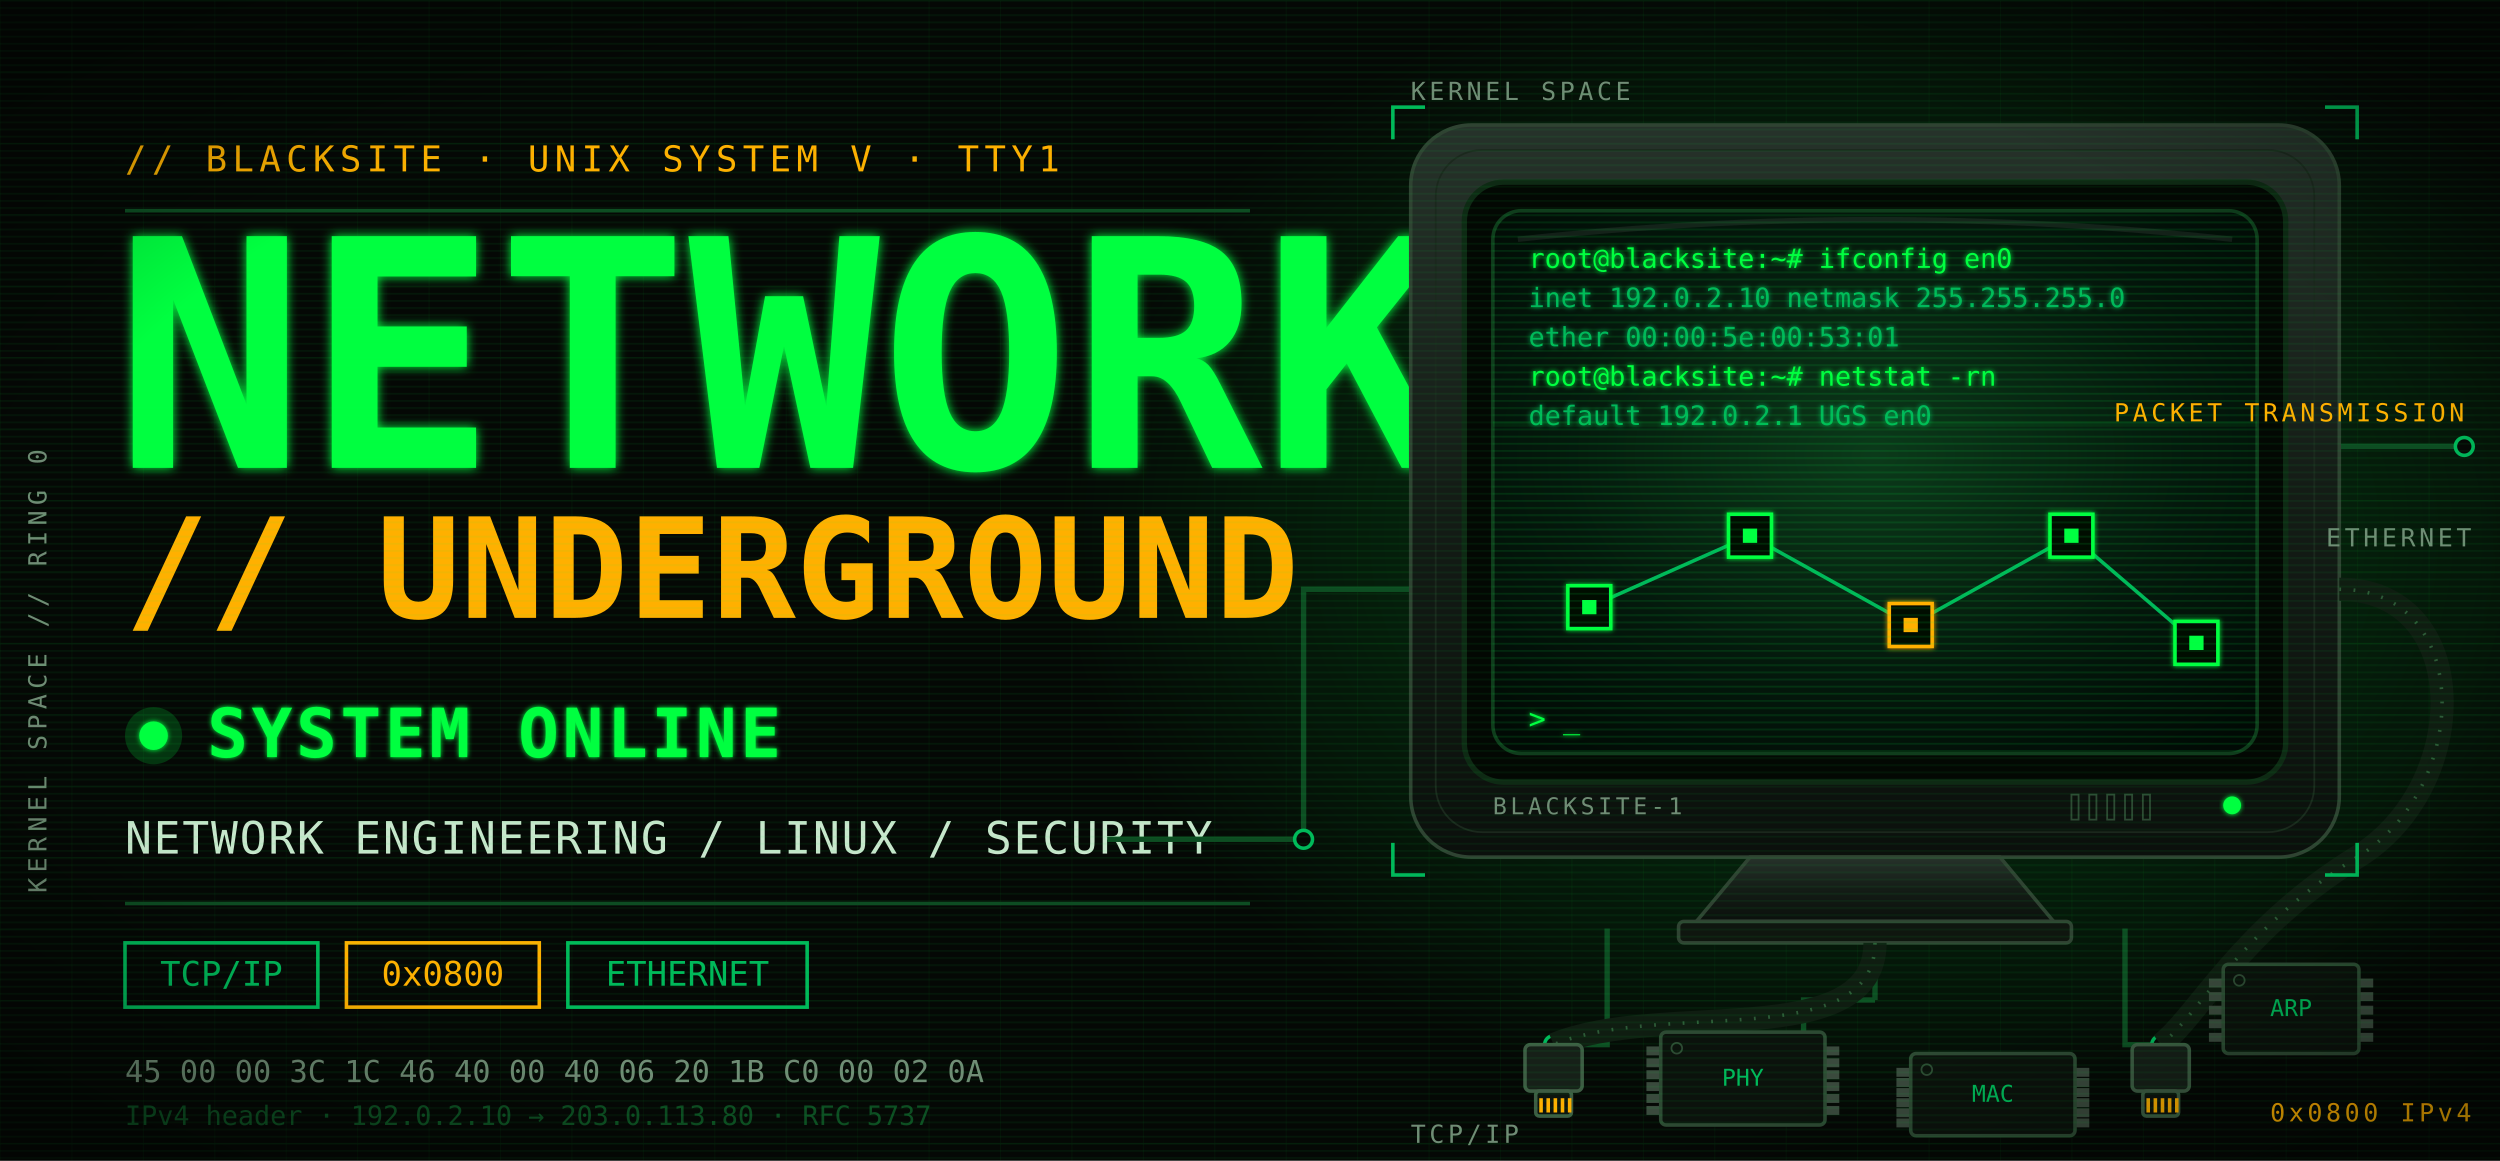
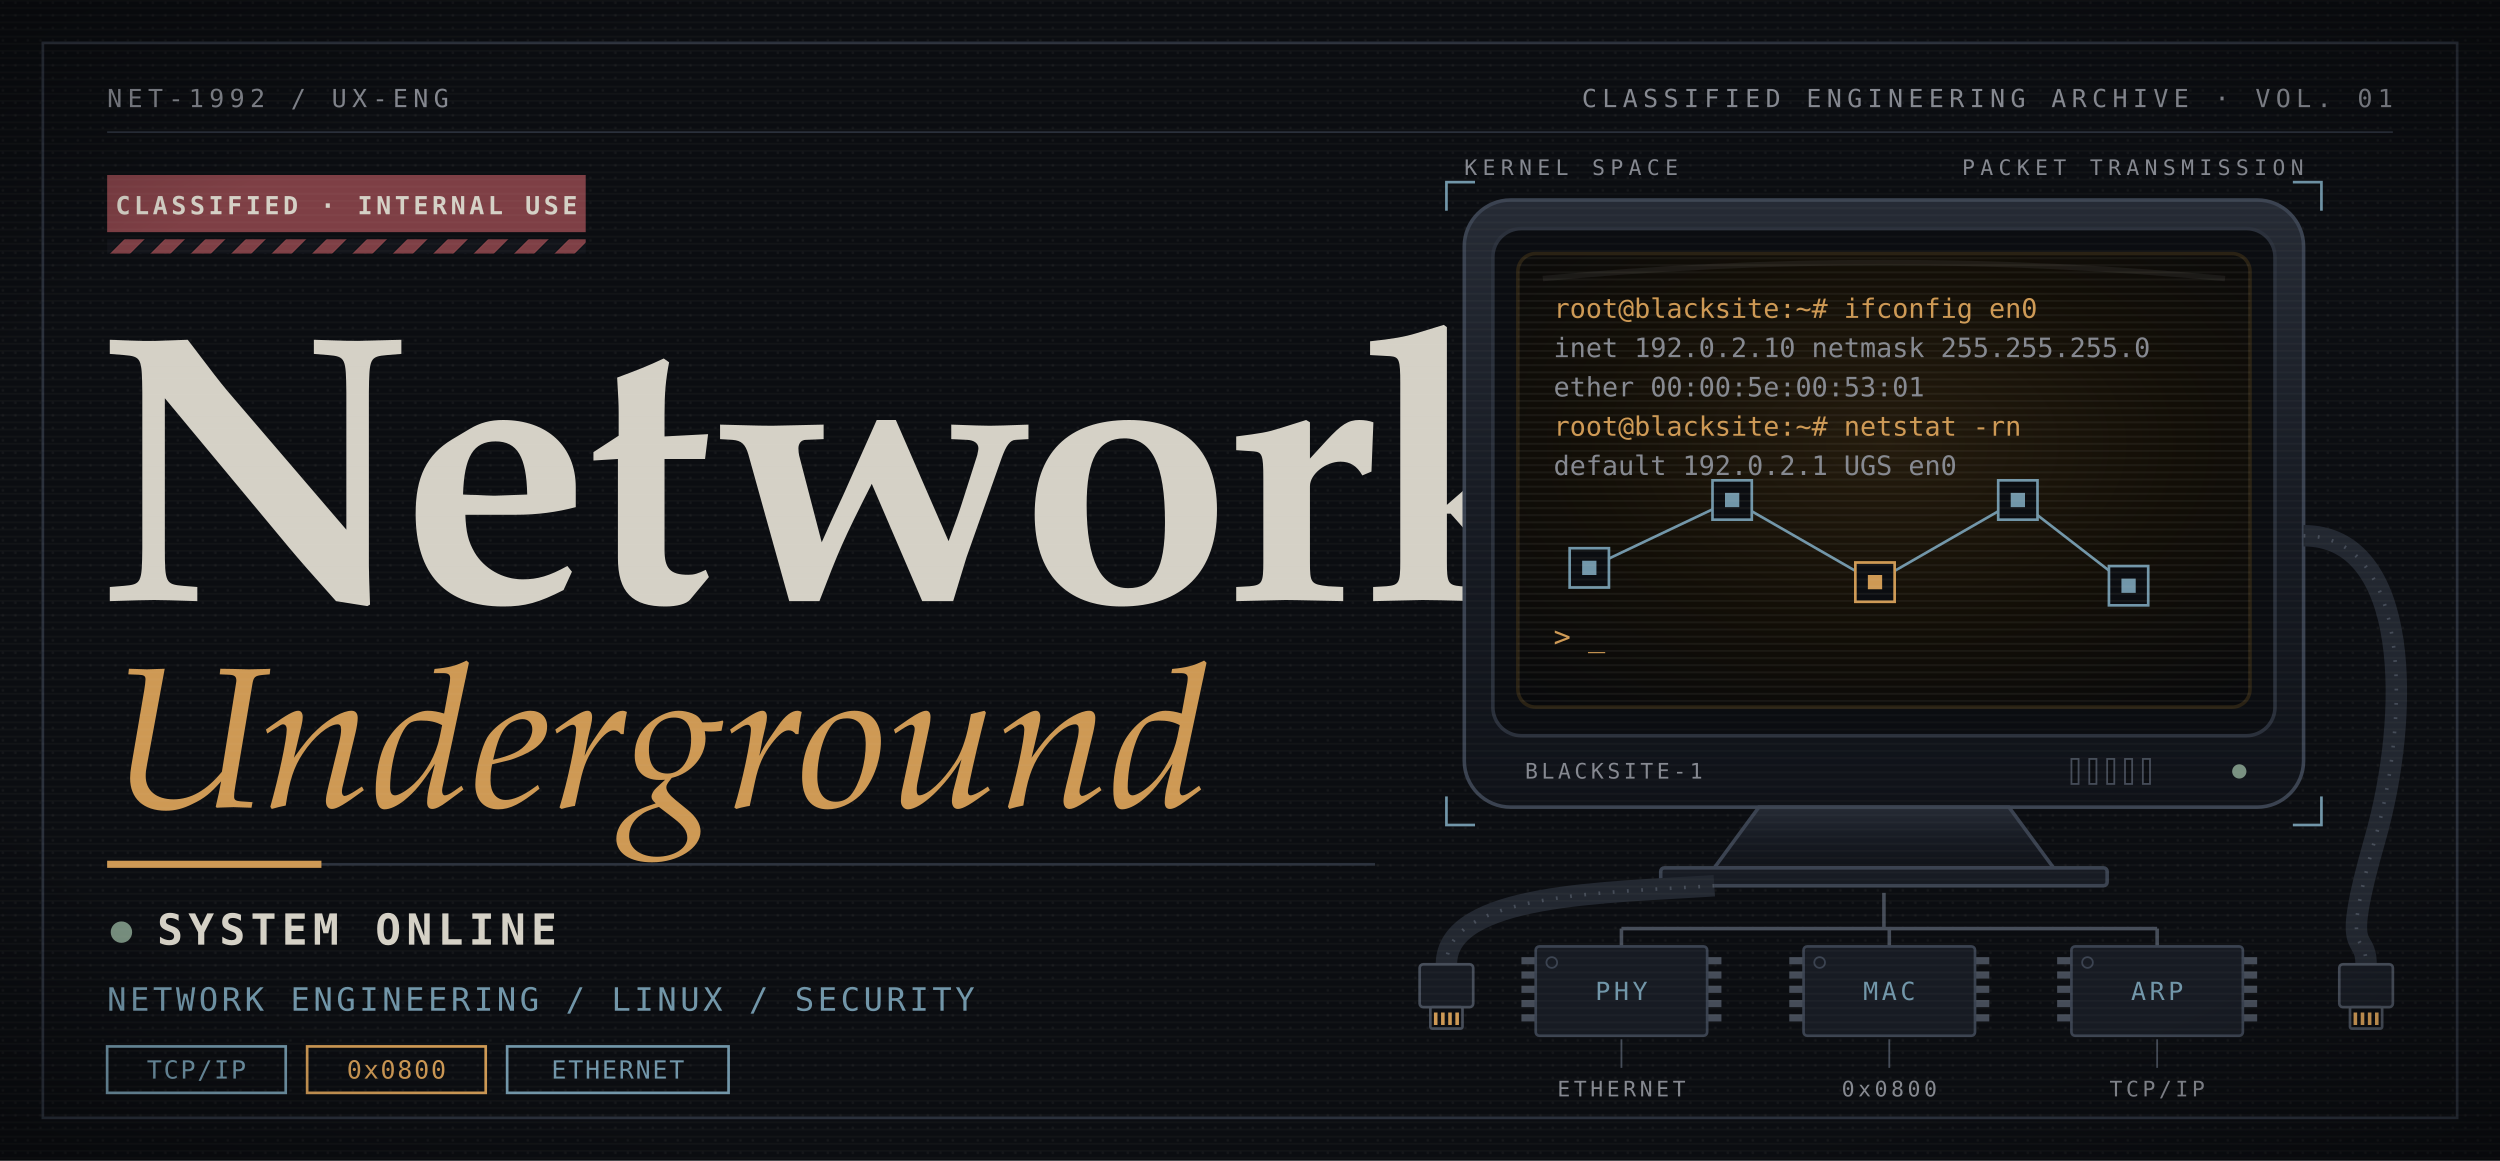
- <svg xmlns="http://www.w3.org/2000/svg" width="1400" height="650" viewBox="0 0 1400 650" role="img" aria-label="BLACKSITE, the underground network: system online. Network engineering, Linux, security. Illustration of a vintage CRT terminal with network cables and chips.">
+ <svg xmlns="http://www.w3.org/2000/svg" width="1400" height="650" viewBox="0 0 1400 650" role="img" aria-label="Network // Underground. Classified engineering archive, system online. Network engineering, Linux, security. Line illustration of a vintage amber-phosphor terminal with network cables and chips.">
  <style>
text{font-family:"IBM Plex Mono","JetBrains Mono",Menlo,Consolas,"DejaVu Sans Mono","Courier New",monospace;white-space:pre}
- .g{fill:#00FF41}.s{fill:#00B85A}.a{fill:#FFB000}.m{fill:#708C75}.w{fill:#C8E6CC}.d{fill:#0d4d22}.r{fill:#FF4545}
- .b{font-weight:700}
+ .ser{font-family:"Iowan Old Style","Palatino Linotype",Palatino,Georgia,"Times New Roman","DejaVu Serif",serif}
+ .t{fill:#D5D1C6}.a{fill:#CE9954}.s{fill:#7196A9}.m{fill:#858890}.d{fill:#454C58}.gr{fill:#799181}
+ .b{font-weight:700}.i{font-style:italic}
</style>
  <defs>
-     <filter id="glow" x="-20%" y="-40%" width="140%" height="180%">
-       <feGaussianBlur stdDeviation="3" result="b" />
-       <feMerge>
-         <feMergeNode in="b" />
-         <feMergeNode in="SourceGraphic" />
-       </feMerge>
-     </filter>
-     <filter id="glowS" x="-20%" y="-40%" width="140%" height="180%">
-       <feGaussianBlur stdDeviation="1.4" result="b" />
-       <feMerge>
-         <feMergeNode in="b" />
-         <feMergeNode in="SourceGraphic" />
-       </feMerge>
-     </filter>
    <pattern id="sl" width="4" height="4" patternUnits="userSpaceOnUse">
-       <rect width="4" height="1" fill="#00FF41" opacity=".055" />
+       <rect width="4" height="1" fill="#D5D1C6" opacity=".035" />
    </pattern>
-     <pattern id="grid" width="40" height="40" patternUnits="userSpaceOnUse">
-       <path d="M40 0H0V40" fill="none" stroke="#00FF41" stroke-opacity=".045" />
+     <pattern id="dots" width="7" height="7" patternUnits="userSpaceOnUse">
+       <circle cx="1.6" cy="1.6" r=".75" fill="#D5D1C6" opacity=".055" />
    </pattern>
-     <radialGradient id="vg" cx="50%" cy="50%" r="78%">
-       <stop offset="62%" stop-color="#000" stop-opacity="0" />
-       <stop offset="100%" stop-color="#000" stop-opacity=".6" />
+     <pattern id="haz" width="16" height="16" patternUnits="userSpaceOnUse" patternTransform="rotate(45)">
+       <rect width="8" height="16" fill="#7E3F45" />
+       <rect x="8" width="8" height="16" fill="#12141a" />
+     </pattern>
+     <radialGradient id="vg" cx="50%" cy="50%" r="80%">
+       <stop offset="65%" stop-color="#000" stop-opacity="0" />
+       <stop offset="100%" stop-color="#000" stop-opacity=".5" />
    </radialGradient>
-     <radialGradient id="scr" cx="50%" cy="45%" r="70%">
-       <stop offset="0" stop-color="#0b3a1a" />
-       <stop offset=".6" stop-color="#04180c" />
-       <stop offset="1" stop-color="#010a05" />
+     <radialGradient id="scr" cx="50%" cy="42%" r="75%">
+       <stop offset="0" stop-color="#241b0d" />
+       <stop offset=".55" stop-color="#120e07" />
+       <stop offset="1" stop-color="#08090b" />
    </radialGradient>
    <linearGradient id="metal" x1="0" y1="0" x2="0" y2="1">
-       <stop offset="0" stop-color="#26322a" />
-       <stop offset=".5" stop-color="#141c16" />
-       <stop offset="1" stop-color="#0b100c" />
+       <stop offset="0" stop-color="#262b35" />
+       <stop offset=".5" stop-color="#171b23" />
+       <stop offset="1" stop-color="#0f1218" />
    </linearGradient>
-     <radialGradient id="halo" cx="50%" cy="50%" r="50%">
-       <stop offset="0" stop-color="#00FF41" stop-opacity=".22" />
-       <stop offset="1" stop-color="#00FF41" stop-opacity="0" />
-     </radialGradient>
  </defs>
-   <rect width="1400" height="650" fill="#050805" />
-   <rect width="1400" height="650" fill="url(#grid)" />
-   <ellipse cx="1050" cy="300" rx="460" ry="330" fill="url(#halo)" />
-   <text x="70" y="96" font-size="20" class="a" text-anchor="start" letter-spacing="3">// BLACKSITE  ·  UNIX SYSTEM V  ·  TTY1</text>
-   <line x1="70" y1="118" x2="700" y2="118" stroke="#0d4d22" stroke-width="2" />
-   <text x="64" y="262" font-size="178" class="g b" text-anchor="start" textLength="650" lengthAdjust="spacingAndGlyphs" filter="url(#glow)">NETWORK</text>
-   <text x="70" y="346" font-size="78" class="a b" text-anchor="start" textLength="640" lengthAdjust="spacingAndGlyphs">// UNDERGROUND</text>
-   <circle cx="86" cy="412" r="16" fill="#00FF41" opacity=".18" />
-   <circle cx="86" cy="412" r="8" fill="#00FF41" filter="url(#glowS)" />
-   <text x="116" y="424" font-size="38" class="g b" text-anchor="start" letter-spacing="2" filter="url(#glowS)">SYSTEM ONLINE</text>
-   <text x="70" y="478" font-size="25" class="w" text-anchor="start" letter-spacing="1">NETWORK ENGINEERING / LINUX / SECURITY</text>
-   <line x1="70" y1="506" x2="700" y2="506" stroke="#0d4d22" stroke-width="2" />
-   <rect x="70" y="528" width="108" height="36" rx="0" fill="none" stroke="#00B85A" stroke-width="2" />
-   <text x="124.0" y="552" font-size="19" class="s" text-anchor="middle">TCP/IP</text>
-   <rect x="194" y="528" width="108" height="36" rx="0" fill="none" stroke="#FFB000" stroke-width="2" />
-   <text x="248.0" y="552" font-size="19" class="a" text-anchor="middle">0x0800</text>
-   <rect x="318" y="528" width="134" height="36" rx="0" fill="none" stroke="#00B85A" stroke-width="2" />
-   <text x="385.0" y="552" font-size="19" class="s" text-anchor="middle">ETHERNET</text>
-   <text x="70" y="606" font-size="17" class="m" text-anchor="start">45 00 00 3C 1C 46 40 00 40 06 20 1B C0 00 02 0A</text>
-   <text x="70" y="630" font-size="15" class="d" text-anchor="start">IPv4 header  ·  192.0.2.10 → 203.0.113.80  ·  RFC 5737</text>
-   <text x="26" y="500" font-size="14" class="m" text-anchor="start" transform="rotate(-90 26 500)" letter-spacing="3">KERNEL SPACE  //  RING 0</text>
-   <path d="M900 520V585H870" fill="none" stroke="#0d4d22" stroke-width="3" />
-   <path d="M1050 520V560" fill="none" stroke="#0d4d22" stroke-width="3" />
-   <path d="M1190 520V585H1210" fill="none" stroke="#0d4d22" stroke-width="3" />
-   <path d="M1050 560H1010V600" fill="none" stroke="#0d4d22" stroke-width="3" />
-   <path d="M790 330H730V470H620" fill="none" stroke="#0d4d22" stroke-width="3" />
-   <path d="M1310 250H1380" fill="none" stroke="#0d4d22" stroke-width="3" />
-   <circle cx="870" cy="585" r="5" fill="#050805" stroke="#00B85A" stroke-width="2" />
-   <circle cx="1010" cy="600" r="5" fill="#050805" stroke="#00B85A" stroke-width="2" />
-   <circle cx="1210" cy="585" r="5" fill="#050805" stroke="#00B85A" stroke-width="2" />
-   <circle cx="730" cy="470" r="5" fill="#050805" stroke="#00B85A" stroke-width="2" />
-   <circle cx="1380" cy="250" r="5" fill="#050805" stroke="#00B85A" stroke-width="2" />
-   <rect x="790" y="70" width="520" height="410" rx="34" fill="url(#metal)" stroke="#2f4332" stroke-width="2" />
-   <rect x="804" y="84" width="492" height="382" rx="26" fill="none" stroke="#1b281d" stroke-width="1" />
-   <rect x="820" y="102" width="460" height="336" rx="22" fill="#030803" stroke="#0e2a14" stroke-width="3" />
-   <rect x="836" y="118" width="428" height="304" rx="16" fill="url(#scr)" stroke="#0f3d1c" stroke-width="2" />
+   <rect width="1400" height="650" fill="#0B0D11" />
+   <rect width="1400" height="650" fill="url(#dots)" />
+   <rect x="24" y="24" width="1352" height="602" rx="0" fill="none" stroke="#2A303B" stroke-width="1.5" />
+   <text x="60" y="60" font-size="14" class="m" text-anchor="start" letter-spacing="3">NET-1992 / UX-ENG</text>
+   <text x="1340" y="60" font-size="14" class="m" text-anchor="end" letter-spacing="3">CLASSIFIED ENGINEERING ARCHIVE  ·  VOL. 01</text>
+   <line x1="60" y1="74" x2="1340" y2="74" stroke="#2A303B" stroke-width="1" />
+   <rect x="60" y="98" width="268" height="32" rx="0" fill="#7E3F45" />
+   <text x="194" y="120" font-size="14" class="t b" text-anchor="middle" letter-spacing="2">CLASSIFIED · INTERNAL USE</text>
+   <rect x="60" y="134" width="268" height="8" rx="0" fill="url(#haz)" />
+   <text x="54" y="336" font-size="214" class="t ser b" text-anchor="start" textLength="716" lengthAdjust="spacingAndGlyphs" letter-spacing="-4">Network</text>
+   <text x="62" y="452" font-size="112" class="a ser i" text-anchor="start" textLength="700" lengthAdjust="spacingAndGlyphs">Underground</text>
+   <line x1="60" y1="484" x2="770" y2="484" stroke="#2A303B" stroke-width="1.5" />
+   <rect x="60" y="482" width="120" height="4" rx="0" fill="#CE9954" />
+   <circle cx="68" cy="522" r="6" fill="#799181" />
+   <text x="88" y="529" font-size="24" class="t b" text-anchor="start" letter-spacing="3">SYSTEM ONLINE</text>
+   <text x="60" y="566" font-size="18" class="s" text-anchor="start" letter-spacing="2">NETWORK ENGINEERING / LINUX / SECURITY</text>
+   <rect x="60" y="586" width="100" height="26" rx="0" fill="none" stroke="#7196A9" stroke-width="1.5" />
+   <text x="110.0" y="604" font-size="14" class="s" text-anchor="middle" letter-spacing="1">TCP/IP</text>
+   <rect x="172" y="586" width="100" height="26" rx="0" fill="none" stroke="#CE9954" stroke-width="1.5" />
+   <text x="222.0" y="604" font-size="14" class="a" text-anchor="middle" letter-spacing="1">0x0800</text>
+   <rect x="284" y="586" width="124" height="26" rx="0" fill="none" stroke="#7196A9" stroke-width="1.5" />
+   <text x="346.0" y="604" font-size="14" class="s" text-anchor="middle" letter-spacing="1">ETHERNET</text>
+   <path d="M1055 500V520" fill="none" stroke="#454C58" stroke-width="2" />
+   <path d="M908 520H1208" fill="none" stroke="#454C58" stroke-width="2" />
+   <path d="M908 520V530" fill="none" stroke="#454C58" stroke-width="2" />
+   <path d="M1058 520V530" fill="none" stroke="#454C58" stroke-width="2" />
+   <path d="M1208 520V530" fill="none" stroke="#454C58" stroke-width="2" />
+   <rect x="820" y="112" width="470" height="340" rx="26" fill="url(#metal)" stroke="#3a4250" stroke-width="2" />
+   <rect x="836" y="128" width="438" height="284" rx="16" fill="#0B0D11" stroke="#2A303B" stroke-width="2" />
+   <rect x="850" y="142" width="410" height="254" rx="10" fill="url(#scr)" stroke="#2a2214" stroke-width="2" />
  <clipPath id="sc">
-     <rect x="836" y="118" width="428" height="304" rx="16" />
+     <rect x="850" y="142" width="410" height="254" rx="10" />
  </clipPath>
  <g clip-path="url(#sc)">
-     <text x="856" y="150" font-size="15" class="g" text-anchor="start" filter="url(#glowS)">root@blacksite:~# ifconfig en0</text>
-     <text x="856" y="172" font-size="15" class="s" text-anchor="start" filter="url(#glowS)">  inet 192.0.2.10 netmask 255.255.255.0</text>
-     <text x="856" y="194" font-size="15" class="s" text-anchor="start" filter="url(#glowS)">  ether 00:00:5e:00:53:01</text>
-     <text x="856" y="216" font-size="15" class="g" text-anchor="start" filter="url(#glowS)">root@blacksite:~# netstat -rn</text>
-     <text x="856" y="238" font-size="15" class="s" text-anchor="start" filter="url(#glowS)">  default   192.0.2.1   UGS   en0</text>
-     <line x1="890" y1="340" x2="980" y2="300" stroke="#00B85A" stroke-width="2" />
-     <line x1="980" y1="300" x2="1070" y2="350" stroke="#00B85A" stroke-width="2" />
-     <line x1="1070" y1="350" x2="1160" y2="300" stroke="#00B85A" stroke-width="2" />
-     <line x1="1160" y1="300" x2="1230" y2="360" stroke="#00B85A" stroke-width="2" />
-     <line x1="980" y1="300" x2="1070" y2="350" stroke="#00B85A" stroke-width="0" />
-     <rect x="878" y="328" width="24" height="24" rx="0" fill="#050805" stroke="#00FF41" stroke-width="2" filter="url(#glowS)" />
-     <rect x="886" y="336" width="8" height="8" fill="#00FF41" />
-     <rect x="968" y="288" width="24" height="24" rx="0" fill="#050805" stroke="#00FF41" stroke-width="2" filter="url(#glowS)" />
-     <rect x="976" y="296" width="8" height="8" fill="#00FF41" />
-     <rect x="1058" y="338" width="24" height="24" rx="0" fill="#050805" stroke="#FFB000" stroke-width="2" filter="url(#glowS)" />
-     <rect x="1066" y="346" width="8" height="8" fill="#FFB000" />
-     <rect x="1148" y="288" width="24" height="24" rx="0" fill="#050805" stroke="#00FF41" stroke-width="2" filter="url(#glowS)" />
-     <rect x="1156" y="296" width="8" height="8" fill="#00FF41" />
-     <rect x="1218" y="348" width="24" height="24" rx="0" fill="#050805" stroke="#00FF41" stroke-width="2" filter="url(#glowS)" />
-     <rect x="1226" y="356" width="8" height="8" fill="#00FF41" />
-     <text x="856" y="408" font-size="16" class="g" text-anchor="start" filter="url(#glowS)">&gt; _</text>
-     <rect width="428" height="3" x="836" y="236" fill="#00FF41" opacity=".07" />
-     <rect x="836" y="118" width="428" height="304" fill="url(#sl)" />
+     <text x="870" y="178" font-size="15" class="a" text-anchor="start">root@blacksite:~# ifconfig en0</text>
+     <text x="870" y="200" font-size="15" class="m" text-anchor="start">  inet 192.0.2.10  netmask 255.255.255.0</text>
+     <text x="870" y="222" font-size="15" class="m" text-anchor="start">  ether 00:00:5e:00:53:01</text>
+     <text x="870" y="244" font-size="15" class="a" text-anchor="start">root@blacksite:~# netstat -rn</text>
+     <text x="870" y="266" font-size="15" class="m" text-anchor="start">  default   192.0.2.1   UGS   en0</text>
+     <line x1="890" y1="318" x2="970" y2="280" stroke="#7196A9" stroke-width="1.5" />
+     <line x1="970" y1="280" x2="1050" y2="326" stroke="#7196A9" stroke-width="1.5" />
+     <line x1="1050" y1="326" x2="1130" y2="280" stroke="#7196A9" stroke-width="1.5" />
+     <line x1="1130" y1="280" x2="1192" y2="328" stroke="#7196A9" stroke-width="1.5" />
+     <rect x="879" y="307" width="22" height="22" rx="0" fill="#0B0D11" stroke="#7196A9" stroke-width="1.5" />
+     <rect x="886" y="314" width="8" height="8" rx="0" fill="#7196A9" />
+     <rect x="959" y="269" width="22" height="22" rx="0" fill="#0B0D11" stroke="#7196A9" stroke-width="1.5" />
+     <rect x="966" y="276" width="8" height="8" rx="0" fill="#7196A9" />
+     <rect x="1039" y="315" width="22" height="22" rx="0" fill="#0B0D11" stroke="#CE9954" stroke-width="1.5" />
+     <rect x="1046" y="322" width="8" height="8" rx="0" fill="#CE9954" />
+     <rect x="1119" y="269" width="22" height="22" rx="0" fill="#0B0D11" stroke="#7196A9" stroke-width="1.5" />
+     <rect x="1126" y="276" width="8" height="8" rx="0" fill="#7196A9" />
+     <rect x="1181" y="317" width="22" height="22" rx="0" fill="#0B0D11" stroke="#7196A9" stroke-width="1.5" />
+     <rect x="1188" y="324" width="8" height="8" rx="0" fill="#7196A9" />
+     <text x="870" y="362" font-size="16" class="a" text-anchor="start">&gt; _</text>
+     <rect x="850" y="142" width="410" height="254" fill="url(#sl)" />
  </g>
-   <path d="M850 134Q1050 112 1250 134" fill="none" stroke="#fff" stroke-opacity=".07" stroke-width="3" />
-   <text x="836" y="456" font-size="13" class="m" text-anchor="start" letter-spacing="2">BLACKSITE-1</text>
-   <circle cx="1250" cy="451" r="5" fill="#00FF41" filter="url(#glowS)" />
-   <rect x="1160" y="445" width="4" height="14" rx="0" fill="#0b100c" stroke="#2d4a33" stroke-width="1" />
-   <rect x="1170" y="445" width="4" height="14" rx="0" fill="#0b100c" stroke="#2d4a33" stroke-width="1" />
-   <rect x="1180" y="445" width="4" height="14" rx="0" fill="#0b100c" stroke="#2d4a33" stroke-width="1" />
-   <rect x="1190" y="445" width="4" height="14" rx="0" fill="#0b100c" stroke="#2d4a33" stroke-width="1" />
-   <rect x="1200" y="445" width="4" height="14" rx="0" fill="#0b100c" stroke="#2d4a33" stroke-width="1" />
-   <path d="M980 480h140l30 36h-200z" fill="url(#metal)" stroke="#2f4332" stroke-width="2" />
-   <rect x="940" y="516" width="220" height="12" rx="3" fill="#0f160f" stroke="#2f4332" stroke-width="2" />
-   <path d="M1310 330C1385 330 1385 440 1320 480S1230 570 1210 585" fill="none" stroke="#0f1d11" stroke-width="13" />
-   <path d="M1310 330C1385 330 1385 440 1320 480S1230 570 1210 585" fill="none" stroke="#2d5a37" stroke-width="2" stroke-dasharray="1 7" />
-   <path d="M1050 528C1050 590 930 560 870 585" fill="none" stroke="#0f1d11" stroke-width="13" />
-   <path d="M1050 528C1050 590 930 560 870 585" fill="none" stroke="#2d5a37" stroke-width="2" stroke-dasharray="1 7" />
-   <rect x="1194" y="585" width="32" height="26" rx="3" fill="#162018" stroke="#3d5c43" stroke-width="2" />
-   <rect x="1200" y="611" width="20" height="14" rx="2" fill="#0d150e" stroke="#3d5c43" stroke-width="2" />
-   <rect x="1202" y="615" width="2" height="8" rx="0" fill="#FFB000" />
-   <rect x="1206" y="615" width="2" height="8" rx="0" fill="#FFB000" />
-   <rect x="1210" y="615" width="2" height="8" rx="0" fill="#FFB000" />
-   <rect x="1214" y="615" width="2" height="8" rx="0" fill="#FFB000" />
-   <rect x="1218" y="615" width="2" height="8" rx="0" fill="#FFB000" />
-   <rect x="854" y="585" width="32" height="26" rx="3" fill="#162018" stroke="#3d5c43" stroke-width="2" />
-   <rect x="860" y="611" width="20" height="14" rx="2" fill="#0d150e" stroke="#3d5c43" stroke-width="2" />
-   <rect x="862" y="615" width="2" height="8" rx="0" fill="#FFB000" />
-   <rect x="866" y="615" width="2" height="8" rx="0" fill="#FFB000" />
-   <rect x="870" y="615" width="2" height="8" rx="0" fill="#FFB000" />
-   <rect x="874" y="615" width="2" height="8" rx="0" fill="#FFB000" />
-   <rect x="878" y="615" width="2" height="8" rx="0" fill="#FFB000" />
-   <rect x="922" y="586.0" width="10" height="5" rx="0" fill="#3a4a3d" />
-   <rect x="1020" y="586.0" width="10" height="5" rx="0" fill="#3a4a3d" />
-   <rect x="922" y="592.667" width="10" height="5" rx="0" fill="#3a4a3d" />
-   <rect x="1020" y="592.667" width="10" height="5" rx="0" fill="#3a4a3d" />
-   <rect x="922" y="599.333" width="10" height="5" rx="0" fill="#3a4a3d" />
-   <rect x="1020" y="599.333" width="10" height="5" rx="0" fill="#3a4a3d" />
-   <rect x="922" y="606.0" width="10" height="5" rx="0" fill="#3a4a3d" />
-   <rect x="1020" y="606.0" width="10" height="5" rx="0" fill="#3a4a3d" />
-   <rect x="922" y="612.667" width="10" height="5" rx="0" fill="#3a4a3d" />
-   <rect x="1020" y="612.667" width="10" height="5" rx="0" fill="#3a4a3d" />
-   <rect x="922" y="619.333" width="10" height="5" rx="0" fill="#3a4a3d" />
-   <rect x="1020" y="619.333" width="10" height="5" rx="0" fill="#3a4a3d" />
-   <rect x="930" y="578" width="92" height="52" rx="3" fill="#0b120c" stroke="#2d4a33" stroke-width="2" />
-   <circle cx="939" cy="587" r="3" fill="none" stroke="#2d4a33" />
-   <text x="976.0" y="608.0" font-size="13" class="s" text-anchor="middle">PHY</text>
-   <rect x="1062" y="598.0" width="10" height="5" rx="0" fill="#3a4a3d" />
-   <rect x="1160" y="598.0" width="10" height="5" rx="0" fill="#3a4a3d" />
-   <rect x="1062" y="603.667" width="10" height="5" rx="0" fill="#3a4a3d" />
-   <rect x="1160" y="603.667" width="10" height="5" rx="0" fill="#3a4a3d" />
-   <rect x="1062" y="609.333" width="10" height="5" rx="0" fill="#3a4a3d" />
-   <rect x="1160" y="609.333" width="10" height="5" rx="0" fill="#3a4a3d" />
-   <rect x="1062" y="615.0" width="10" height="5" rx="0" fill="#3a4a3d" />
-   <rect x="1160" y="615.0" width="10" height="5" rx="0" fill="#3a4a3d" />
-   <rect x="1062" y="620.667" width="10" height="5" rx="0" fill="#3a4a3d" />
-   <rect x="1160" y="620.667" width="10" height="5" rx="0" fill="#3a4a3d" />
-   <rect x="1062" y="626.333" width="10" height="5" rx="0" fill="#3a4a3d" />
-   <rect x="1160" y="626.333" width="10" height="5" rx="0" fill="#3a4a3d" />
-   <rect x="1070" y="590" width="92" height="46" rx="3" fill="#0b120c" stroke="#2d4a33" stroke-width="2" />
-   <circle cx="1079" cy="599" r="3" fill="none" stroke="#2d4a33" />
-   <text x="1116.0" y="617.0" font-size="13" class="s" text-anchor="middle">MAC</text>
-   <rect x="1237" y="548.0" width="10" height="5" rx="0" fill="#3a4a3d" />
-   <rect x="1319" y="548.0" width="10" height="5" rx="0" fill="#3a4a3d" />
-   <rect x="1237" y="555.6" width="10" height="5" rx="0" fill="#3a4a3d" />
-   <rect x="1319" y="555.6" width="10" height="5" rx="0" fill="#3a4a3d" />
-   <rect x="1237" y="563.2" width="10" height="5" rx="0" fill="#3a4a3d" />
-   <rect x="1319" y="563.2" width="10" height="5" rx="0" fill="#3a4a3d" />
-   <rect x="1237" y="570.8" width="10" height="5" rx="0" fill="#3a4a3d" />
-   <rect x="1319" y="570.8" width="10" height="5" rx="0" fill="#3a4a3d" />
-   <rect x="1237" y="578.4" width="10" height="5" rx="0" fill="#3a4a3d" />
-   <rect x="1319" y="578.4" width="10" height="5" rx="0" fill="#3a4a3d" />
-   <rect x="1245" y="540" width="76" height="50" rx="3" fill="#0b120c" stroke="#2d4a33" stroke-width="2" />
-   <circle cx="1254" cy="549" r="3" fill="none" stroke="#2d4a33" />
-   <text x="1283.0" y="569.0" font-size="13" class="s" text-anchor="middle">ARP</text>
-   <text x="1380" y="236" font-size="14" class="a" text-anchor="end" letter-spacing="2">PACKET TRANSMISSION</text>
-   <text x="1384" y="306" font-size="14" class="m" text-anchor="end" letter-spacing="2">ETHERNET</text>
-   <text x="1384" y="628" font-size="14" class="a" text-anchor="end" letter-spacing="2">0x0800  IPv4</text>
-   <text x="790" y="640" font-size="14" class="m" text-anchor="start" letter-spacing="2">TCP/IP</text>
-   <text x="790" y="56" font-size="14" class="m" text-anchor="start" letter-spacing="2">KERNEL SPACE</text>
-   <path d="M780 78V60H798 M1302 60H1320V78 M780 472V490H798 M1302 490H1320V472" fill="none" stroke="#00B85A" stroke-width="2" />
+   <path d="M864 156Q1055.0 138 1246 156" fill="none" stroke="#fff" stroke-opacity=".06" stroke-width="3" />
+   <text x="854" y="436" font-size="12" class="m" text-anchor="start" letter-spacing="2">BLACKSITE-1</text>
+   <circle cx="1254" cy="432" r="4" fill="#799181" />
+   <rect x="1160" y="425" width="4" height="14" rx="0" fill="#0B0D11" stroke="#454C58" stroke-width="1" />
+   <rect x="1170" y="425" width="4" height="14" rx="0" fill="#0B0D11" stroke="#454C58" stroke-width="1" />
+   <rect x="1180" y="425" width="4" height="14" rx="0" fill="#0B0D11" stroke="#454C58" stroke-width="1" />
+   <rect x="1190" y="425" width="4" height="14" rx="0" fill="#0B0D11" stroke="#454C58" stroke-width="1" />
+   <rect x="1200" y="425" width="4" height="14" rx="0" fill="#0B0D11" stroke="#454C58" stroke-width="1" />
+   <path d="M985 452H1125L1150 486H960Z" fill="url(#metal)" stroke="#3a4250" stroke-width="2" />
+   <rect x="930" y="486" width="250" height="10" rx="2" fill="#171B23" stroke="#3a4250" stroke-width="2" />
+   <path d="M1290 300C1350 300 1350 400 1330 470S1325 520 1325 540" fill="none" stroke="#222730" stroke-width="12" />
+   <path d="M1290 300C1350 300 1350 400 1330 470S1325 520 1325 540" fill="none" stroke="#454C58" stroke-width="2" stroke-dasharray="1 7" />
+   <path d="M960 496C900 500 810 500 810 540" fill="none" stroke="#222730" stroke-width="12" />
+   <path d="M960 496C900 500 810 500 810 540" fill="none" stroke="#454C58" stroke-width="2" stroke-dasharray="1 7" />
+   <rect x="1310" y="540" width="30" height="24" rx="2" fill="#171B23" stroke="#454C58" stroke-width="1.5" />
+   <rect x="1316" y="564" width="18" height="12" rx="1" fill="#0B0D11" stroke="#454C58" stroke-width="1.5" />
+   <rect x="1318" y="567" width="2" height="7" rx="0" fill="#CE9954" />
+   <rect x="1322" y="567" width="2" height="7" rx="0" fill="#CE9954" />
+   <rect x="1326" y="567" width="2" height="7" rx="0" fill="#CE9954" />
+   <rect x="1330" y="567" width="2" height="7" rx="0" fill="#CE9954" />
+   <rect x="795" y="540" width="30" height="24" rx="2" fill="#171B23" stroke="#454C58" stroke-width="1.5" />
+   <rect x="801" y="564" width="18" height="12" rx="1" fill="#0B0D11" stroke="#454C58" stroke-width="1.5" />
+   <rect x="803" y="567" width="2" height="7" rx="0" fill="#CE9954" />
+   <rect x="807" y="567" width="2" height="7" rx="0" fill="#CE9954" />
+   <rect x="811" y="567" width="2" height="7" rx="0" fill="#CE9954" />
+   <rect x="815" y="567" width="2" height="7" rx="0" fill="#CE9954" />
+   <rect x="852" y="536.0" width="10" height="4" rx="0" fill="#454C58" />
+   <rect x="954" y="536.0" width="10" height="4" rx="0" fill="#454C58" />
+   <rect x="852" y="544.0" width="10" height="4" rx="0" fill="#454C58" />
+   <rect x="954" y="544.0" width="10" height="4" rx="0" fill="#454C58" />
+   <rect x="852" y="552.0" width="10" height="4" rx="0" fill="#454C58" />
+   <rect x="954" y="552.0" width="10" height="4" rx="0" fill="#454C58" />
+   <rect x="852" y="560.0" width="10" height="4" rx="0" fill="#454C58" />
+   <rect x="954" y="560.0" width="10" height="4" rx="0" fill="#454C58" />
+   <rect x="852" y="568.0" width="10" height="4" rx="0" fill="#454C58" />
+   <rect x="954" y="568.0" width="10" height="4" rx="0" fill="#454C58" />
+   <rect x="860" y="530" width="96" height="50" rx="2" fill="#171B23" stroke="#3a4250" stroke-width="1.5" />
+   <circle cx="869" cy="539" r="3" fill="none" stroke="#3a4250" />
+   <text x="908.0" y="560.0" font-size="14" class="s" text-anchor="middle" letter-spacing="2">PHY</text>
+   <rect x="1002" y="536.0" width="10" height="4" rx="0" fill="#454C58" />
+   <rect x="1104" y="536.0" width="10" height="4" rx="0" fill="#454C58" />
+   <rect x="1002" y="544.0" width="10" height="4" rx="0" fill="#454C58" />
+   <rect x="1104" y="544.0" width="10" height="4" rx="0" fill="#454C58" />
+   <rect x="1002" y="552.0" width="10" height="4" rx="0" fill="#454C58" />
+   <rect x="1104" y="552.0" width="10" height="4" rx="0" fill="#454C58" />
+   <rect x="1002" y="560.0" width="10" height="4" rx="0" fill="#454C58" />
+   <rect x="1104" y="560.0" width="10" height="4" rx="0" fill="#454C58" />
+   <rect x="1002" y="568.0" width="10" height="4" rx="0" fill="#454C58" />
+   <rect x="1104" y="568.0" width="10" height="4" rx="0" fill="#454C58" />
+   <rect x="1010" y="530" width="96" height="50" rx="2" fill="#171B23" stroke="#3a4250" stroke-width="1.5" />
+   <circle cx="1019" cy="539" r="3" fill="none" stroke="#3a4250" />
+   <text x="1058.0" y="560.0" font-size="14" class="s" text-anchor="middle" letter-spacing="2">MAC</text>
+   <rect x="1152" y="536.0" width="10" height="4" rx="0" fill="#454C58" />
+   <rect x="1254" y="536.0" width="10" height="4" rx="0" fill="#454C58" />
+   <rect x="1152" y="544.0" width="10" height="4" rx="0" fill="#454C58" />
+   <rect x="1254" y="544.0" width="10" height="4" rx="0" fill="#454C58" />
+   <rect x="1152" y="552.0" width="10" height="4" rx="0" fill="#454C58" />
+   <rect x="1254" y="552.0" width="10" height="4" rx="0" fill="#454C58" />
+   <rect x="1152" y="560.0" width="10" height="4" rx="0" fill="#454C58" />
+   <rect x="1254" y="560.0" width="10" height="4" rx="0" fill="#454C58" />
+   <rect x="1152" y="568.0" width="10" height="4" rx="0" fill="#454C58" />
+   <rect x="1254" y="568.0" width="10" height="4" rx="0" fill="#454C58" />
+   <rect x="1160" y="530" width="96" height="50" rx="2" fill="#171B23" stroke="#3a4250" stroke-width="1.5" />
+   <circle cx="1169" cy="539" r="3" fill="none" stroke="#3a4250" />
+   <text x="1208.0" y="560.0" font-size="14" class="s" text-anchor="middle" letter-spacing="2">ARP</text>
+   <line x1="908" y1="582" x2="908" y2="598" stroke="#454C58" stroke-width="1" />
+   <text x="908" y="614" font-size="12" class="m" text-anchor="middle" letter-spacing="2">ETHERNET</text>
+   <line x1="1058" y1="582" x2="1058" y2="598" stroke="#454C58" stroke-width="1" />
+   <text x="1058" y="614" font-size="12" class="m" text-anchor="middle" letter-spacing="2">0x0800</text>
+   <line x1="1208" y1="582" x2="1208" y2="598" stroke="#454C58" stroke-width="1" />
+   <text x="1208" y="614" font-size="12" class="m" text-anchor="middle" letter-spacing="2">TCP/IP</text>
+   <text x="820" y="98" font-size="12" class="m" text-anchor="start" letter-spacing="3">KERNEL SPACE</text>
+   <text x="1290" y="98" font-size="12" class="m" text-anchor="end" letter-spacing="3">PACKET TRANSMISSION</text>
+   <path d="M810 118V102H826 M1284 102H1300V118 M810 446V462H826 M1284 462H1300V446" fill="none" stroke="#7196A9" stroke-width="1.5" />
  <rect width="1400" height="650" fill="url(#sl)" pointer-events="none" />
  <rect width="1400" height="650" fill="url(#vg)" pointer-events="none" />
</svg>
